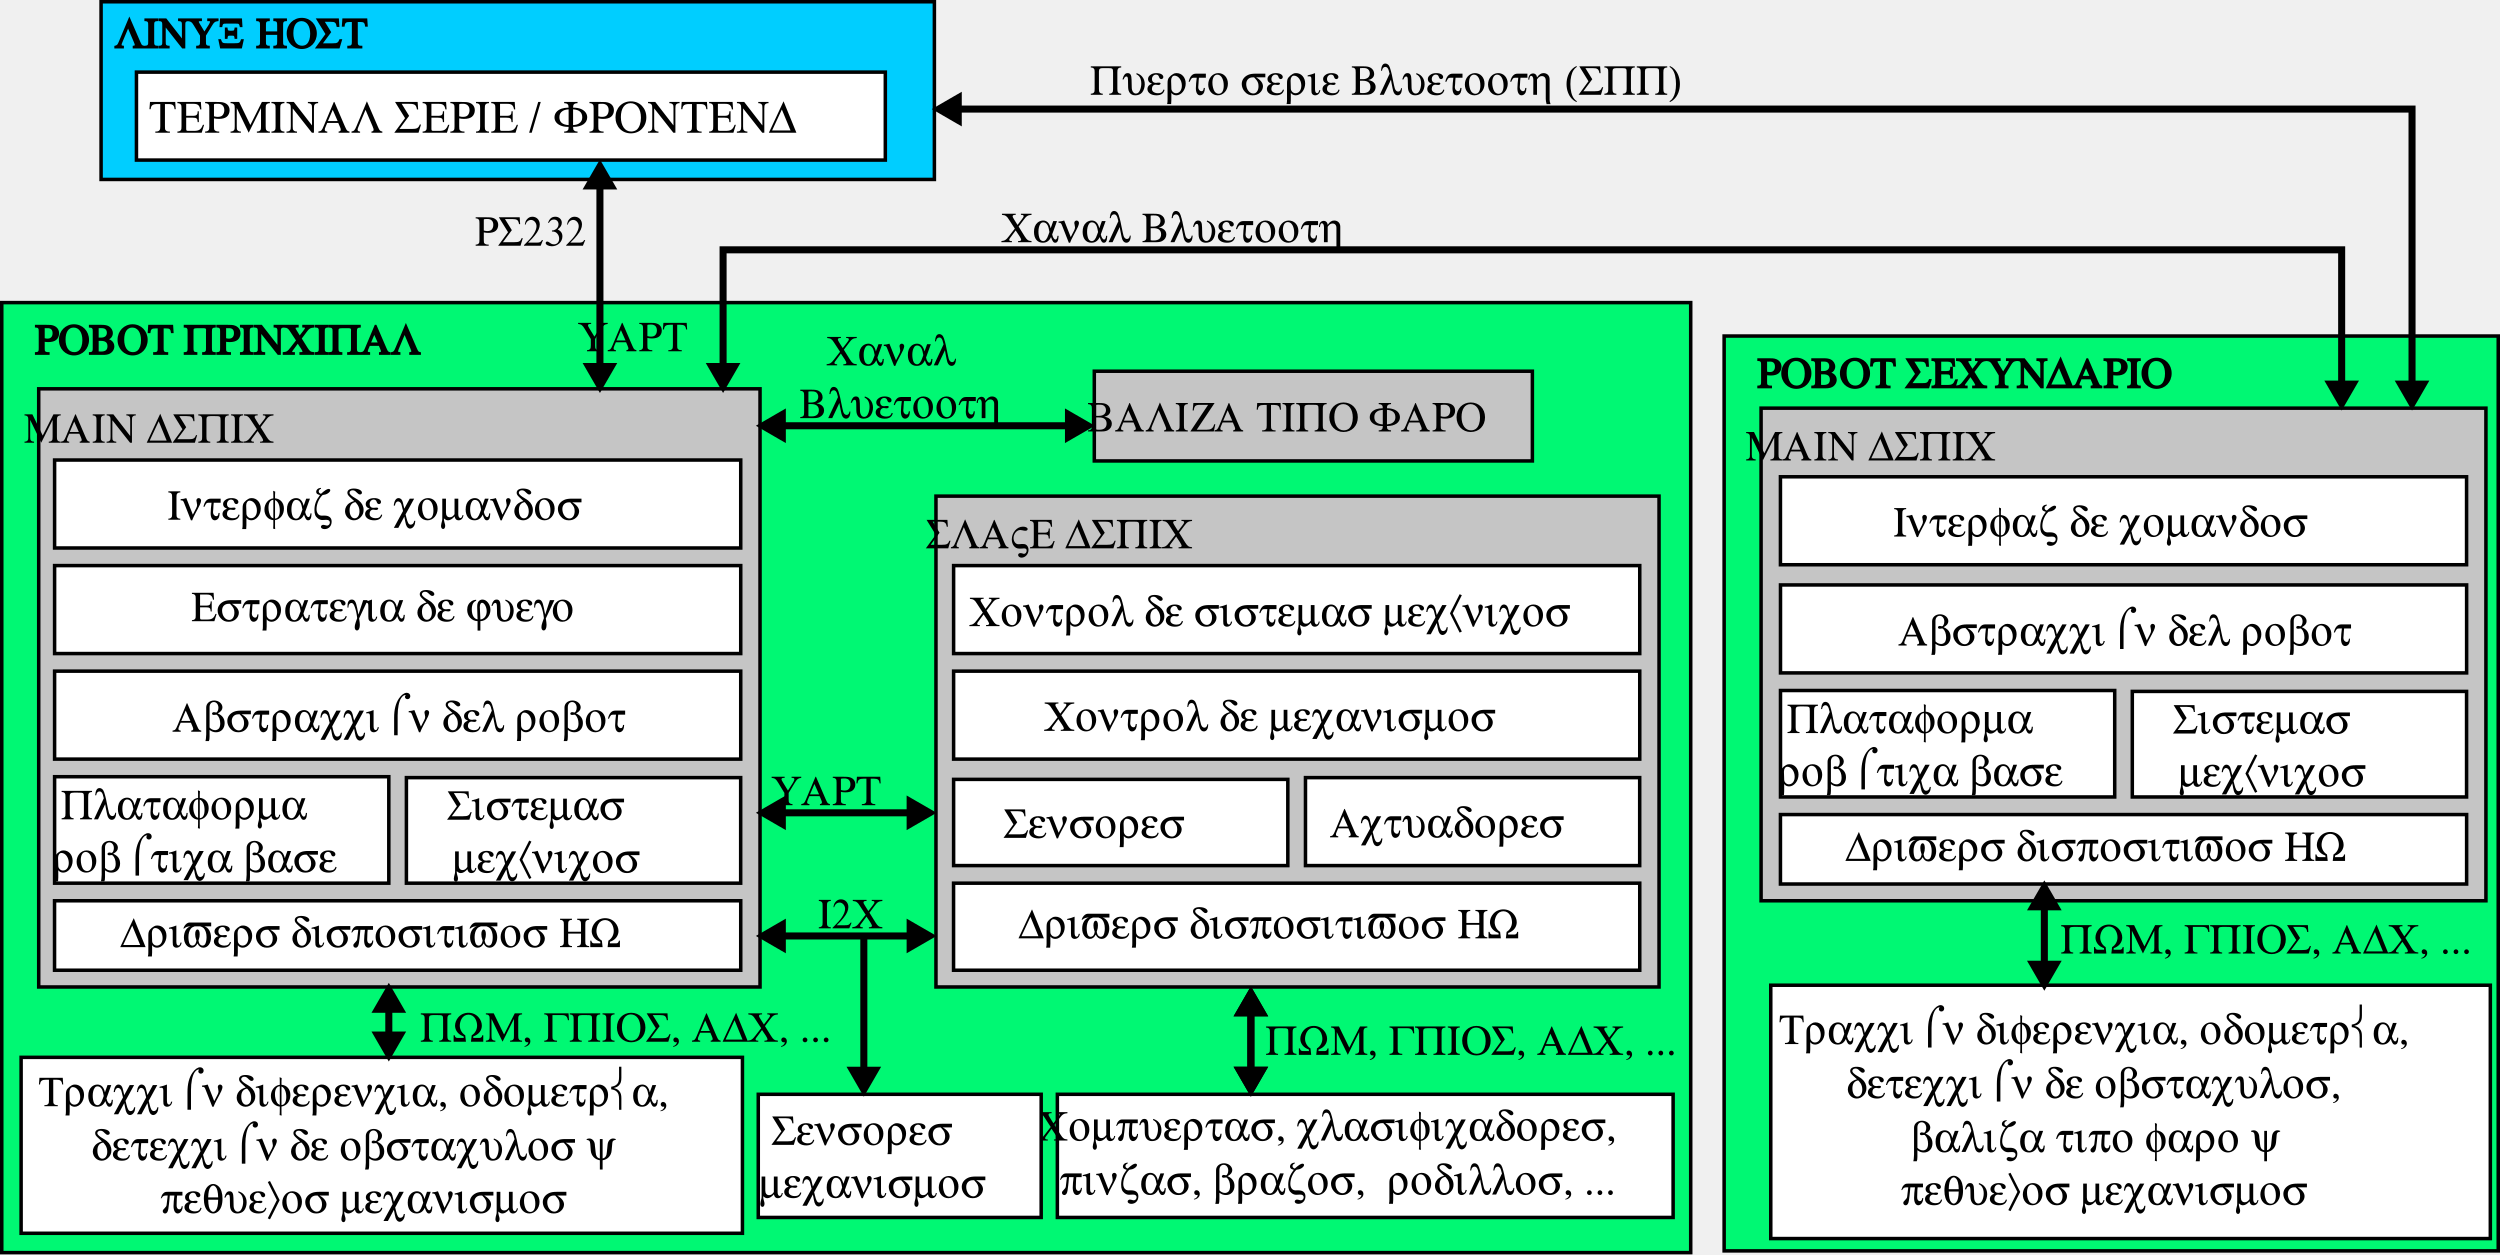
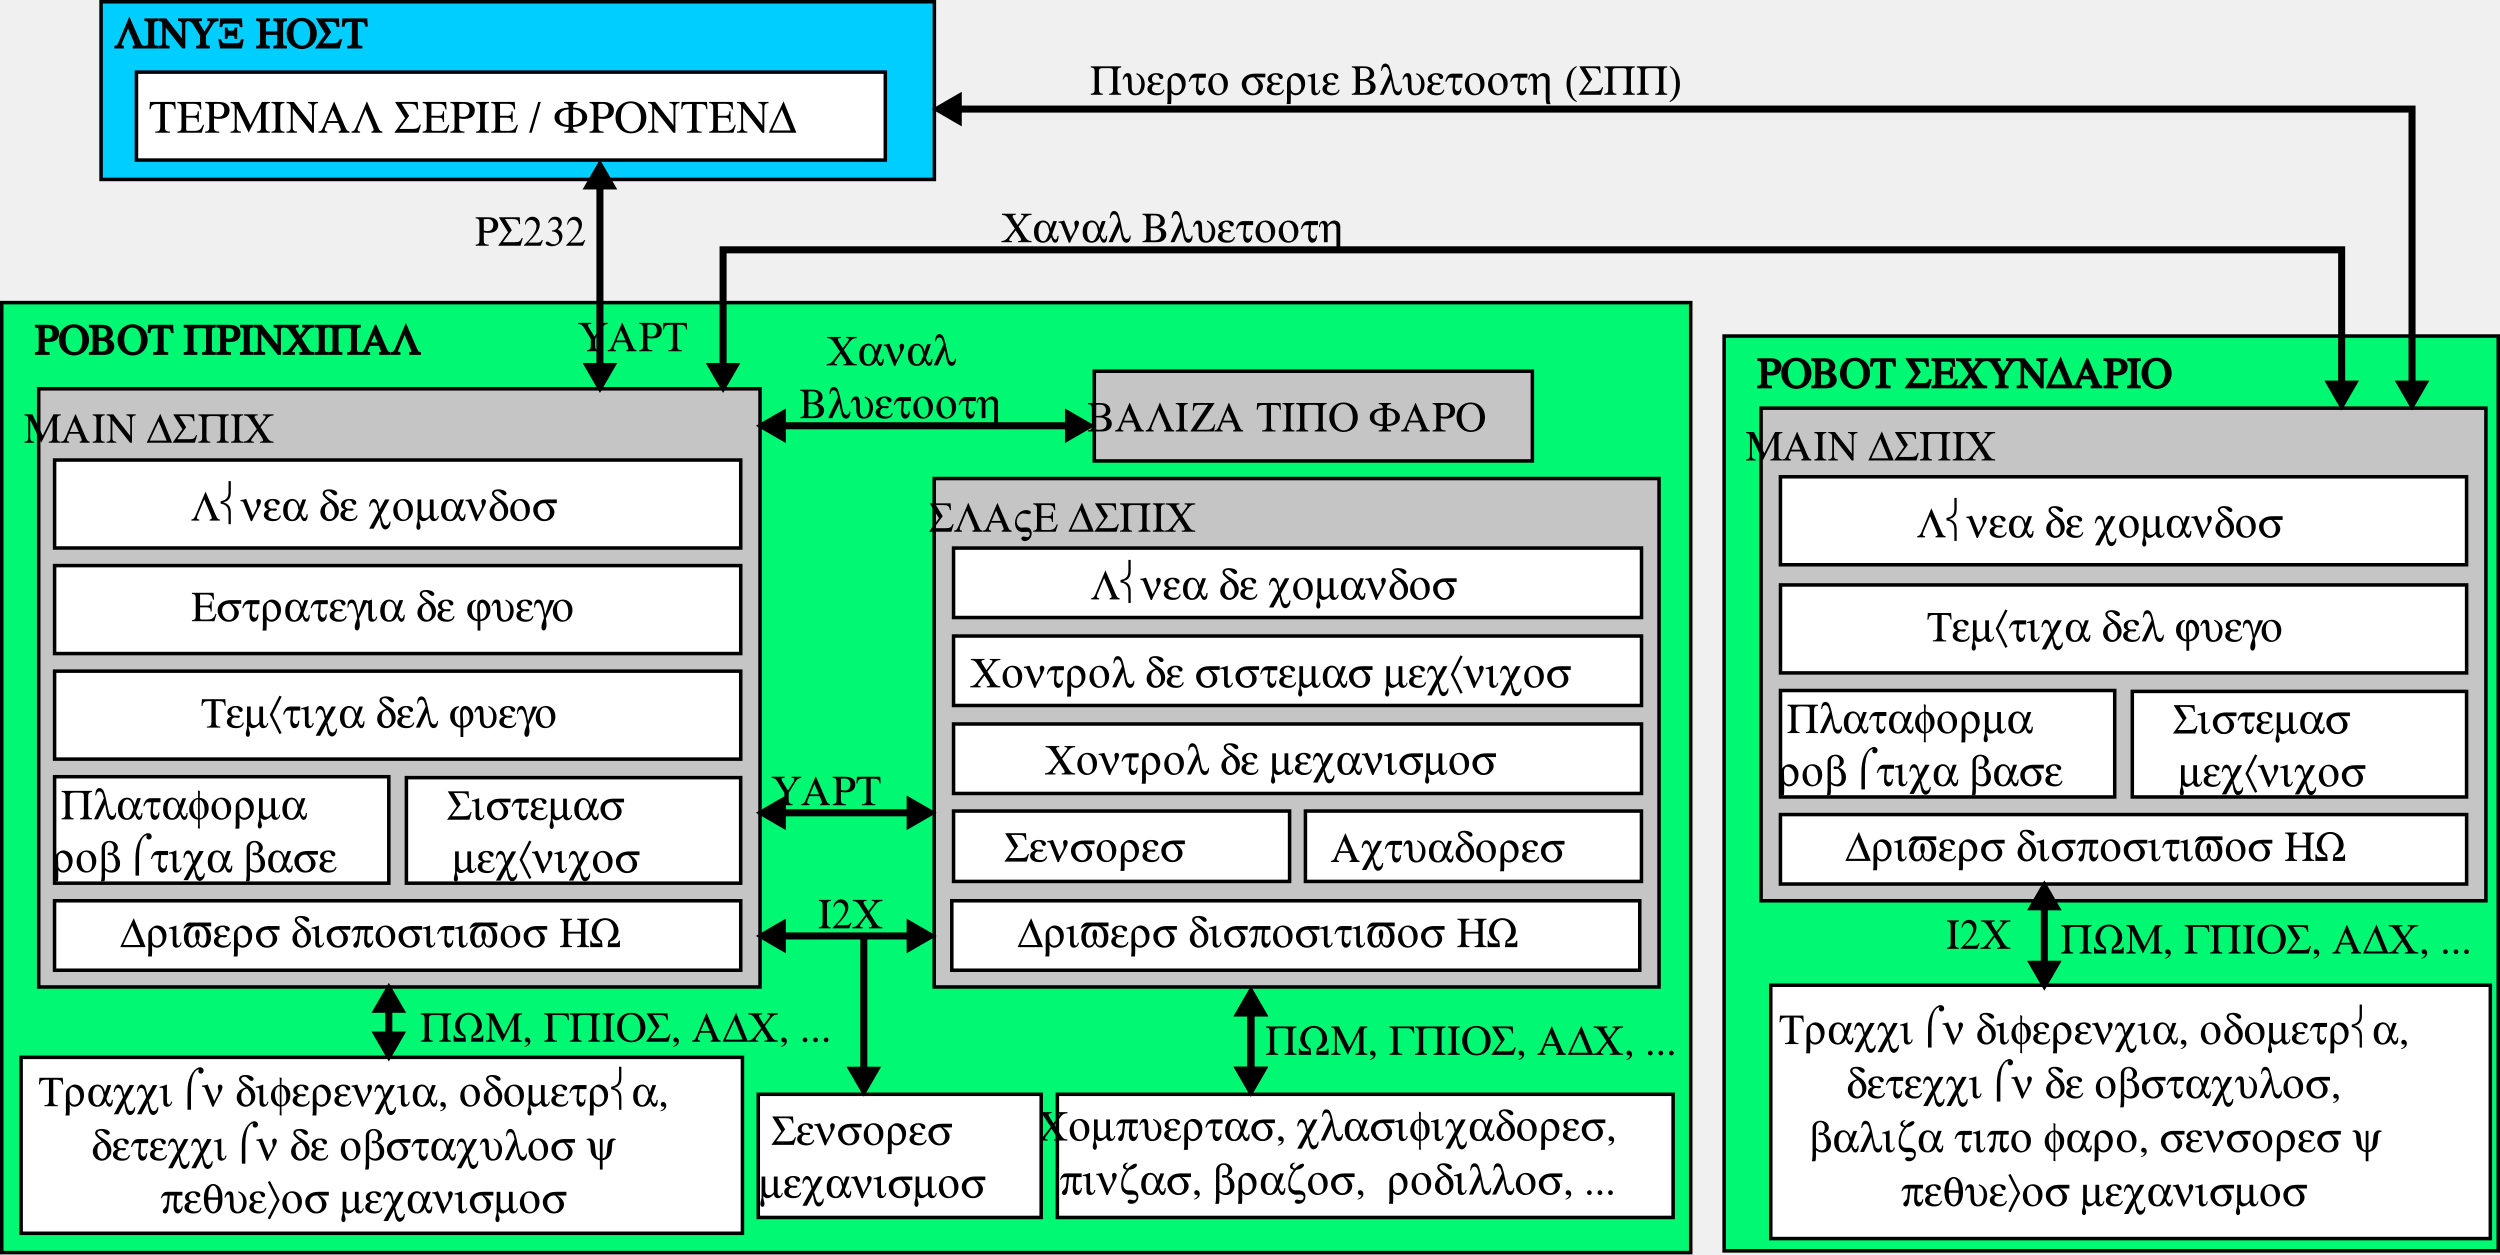
<svg xmlns="http://www.w3.org/2000/svg" width="710.5" height="356.5" id="svg2" version="1.1">
  <defs id="defs4">
    <marker orient="auto" refY="0" refX="0" id="TriangleOutM" style="overflow:visible">
      <path id="path7772" d="m 5.77,0 -8.65,5 0,-10 8.65,5 z" style="fill-rule:evenodd;stroke:#000000;stroke-width:1pt" transform="scale(0.4,0.4)" />
    </marker>
    <marker orient="auto" refY="0" refX="0" id="TriangleInM" style="overflow:visible">
      <path id="path7763" d="m 5.77,0 -8.65,5 0,-10 8.65,5 z" style="fill-rule:evenodd;stroke:#000000;stroke-width:1pt" transform="scale(-0.4,-0.4)" />
    </marker>
    <marker orient="auto" refY="0" refX="0" id="TriangleOutL" style="overflow:visible">
      <path id="path7769" d="m 5.77,0 -8.65,5 0,-10 8.65,5 z" style="fill-rule:evenodd;stroke:#000000;stroke-width:1pt" transform="scale(0.8,0.8)" />
    </marker>
    <marker orient="auto" refY="0" refX="0" id="TriangleInL" style="overflow:visible">
      <path id="path7760" d="m 5.77,0 -8.65,5 0,-10 8.65,5 z" style="fill-rule:evenodd;stroke:#000000;stroke-width:1pt" transform="scale(-0.8,-0.8)" />
    </marker>
    <marker orient="auto" refY="0" refX="0" id="Arrow2Mstart" style="overflow:visible">
      <path id="path7651" style="fill-rule:evenodd;stroke-width:0.625;stroke-linejoin:round" d="M 8.719,4.034 -2.207,0.016 8.719,-4.002 c -1.745,2.372 -1.735,5.617 -6e-7,8.035 z" transform="scale(0.6,0.6)" />
    </marker>
    <marker orient="auto" refY="0" refX="0" id="Arrow2Lstart" style="overflow:visible">
      <path id="path7645" style="fill-rule:evenodd;stroke-width:0.625;stroke-linejoin:round" d="M 8.719,4.034 -2.207,0.016 8.719,-4.002 c -1.745,2.372 -1.735,5.617 -6e-7,8.035 z" transform="matrix(1.1,0,0,1.1,1.1,0)" />
    </marker>
    <marker orient="auto" refY="0" refX="0" id="Arrow1Mend" style="overflow:visible">
      <path id="path7636" d="M 0,0 5,-5 -12.5,0 5,5 0,0 z" style="fill-rule:evenodd;stroke:#000000;stroke-width:1pt" transform="matrix(-0.4,0,0,-0.4,-4,0)" />
    </marker>
    <marker orient="auto" refY="0" refX="0" id="Arrow1Mstart" style="overflow:visible">
      <path id="path7633" d="M 0,0 5,-5 -12.5,0 5,5 0,0 z" style="fill-rule:evenodd;stroke:#000000;stroke-width:1pt" transform="matrix(0.4,0,0,0.4,4,0)" />
    </marker>
    <marker orient="auto" refY="0" refX="0" id="Arrow1Lend" style="overflow:visible">
      <path id="path3855" d="M 0,0 5,-5 -12.5,0 5,5 0,0 z" style="fill-rule:evenodd;stroke:#000000;stroke-width:1pt" transform="matrix(-0.8,0,0,-0.8,-10,0)" />
    </marker>
    <marker orient="auto" refY="0" refX="0" id="Arrow1Lstart" style="overflow:visible">
      <path id="path3852" d="M 0,0 5,-5 -12.5,0 5,5 0,0 z" style="fill-rule:evenodd;stroke:#000000;stroke-width:1pt" transform="matrix(0.8,0,0,0.8,10,0)" />
    </marker>
    <marker orient="auto" refY="0" refX="0" id="TriangleInM-5" style="overflow:visible">
      <path id="path7763-9" d="m 5.77,0 -8.65,5 0,-10 8.65,5 z" style="fill-rule:evenodd;stroke:#000000;stroke-width:1pt" transform="scale(-0.4,-0.4)" />
    </marker>
    <marker orient="auto" refY="0" refX="0" id="TriangleOutM-9" style="overflow:visible">
      <path id="path7772-1" d="m 5.77,0 -8.65,5 0,-10 8.65,5 z" style="fill-rule:evenodd;stroke:#000000;stroke-width:1pt" transform="scale(0.4,0.4)" />
    </marker>
    <marker orient="auto" refY="0" refX="0" id="TriangleInM-0" style="overflow:visible">
      <path id="path7763-7" d="m 5.77,0 -8.65,5 0,-10 8.65,5 z" style="fill-rule:evenodd;stroke:#000000;stroke-width:1pt" transform="scale(-0.4,-0.4)" />
    </marker>
    <marker orient="auto" refY="0" refX="0" id="TriangleOutM-5" style="overflow:visible">
      <path id="path7772-8" d="m 5.77,0 -8.65,5 0,-10 8.65,5 z" style="fill-rule:evenodd;stroke:#000000;stroke-width:1pt" transform="scale(0.4,0.4)" />
    </marker>
    <marker orient="auto" refY="0" refX="0" id="TriangleInM-9" style="overflow:visible">
      <path id="path7763-6" d="m 5.77,0 -8.65,5 0,-10 8.65,5 z" style="fill-rule:evenodd;stroke:#000000;stroke-width:1pt" transform="scale(-0.4,-0.4)" />
    </marker>
    <marker orient="auto" refY="0" refX="0" id="TriangleOutM-1" style="overflow:visible">
      <path id="path7772-0" d="m 5.77,0 -8.65,5 0,-10 8.65,5 z" style="fill-rule:evenodd;stroke:#000000;stroke-width:1pt" transform="scale(0.4,0.4)" />
    </marker>
    <marker orient="auto" refY="0" refX="0" id="TriangleInM-2" style="overflow:visible">
      <path id="path7763-2" d="m 5.77,0 -8.65,5 0,-10 8.65,5 z" style="fill-rule:evenodd;stroke:#000000;stroke-width:1pt" transform="scale(-0.4,-0.4)" />
    </marker>
    <marker orient="auto" refY="0" refX="0" id="TriangleOutM-2" style="overflow:visible">
      <path id="path7772-05" d="m 5.77,0 -8.65,5 0,-10 8.65,5 z" style="fill-rule:evenodd;stroke:#000000;stroke-width:1pt" transform="scale(0.4,0.4)" />
    </marker>
    <marker orient="auto" refY="0" refX="0" id="TriangleInM-02" style="overflow:visible">
      <path id="path7763-8" d="m 5.77,0 -8.65,5 0,-10 8.65,5 z" style="fill-rule:evenodd;stroke:#000000;stroke-width:1pt" transform="scale(-0.4,-0.4)" />
    </marker>
    <marker orient="auto" refY="0" refX="0" id="TriangleOutM-3" style="overflow:visible">
      <path id="path7772-80" d="m 5.77,0 -8.65,5 0,-10 8.65,5 z" style="fill-rule:evenodd;stroke:#000000;stroke-width:1pt" transform="scale(0.4,0.4)" />
    </marker>
    <marker orient="auto" refY="0" refX="0" id="TriangleInM-09" style="overflow:visible">
      <path id="path7763-1" d="m 5.77,0 -8.65,5 0,-10 8.65,5 z" style="fill-rule:evenodd;stroke:#000000;stroke-width:1pt" transform="scale(-0.4,-0.4)" />
    </marker>
    <marker orient="auto" refY="0" refX="0" id="TriangleOutM-96" style="overflow:visible">
      <path id="path7772-2" d="m 5.77,0 -8.65,5 0,-10 8.65,5 z" style="fill-rule:evenodd;stroke:#000000;stroke-width:1pt" transform="scale(0.4,0.4)" />
    </marker>
    <marker orient="auto" refY="0" refX="0" id="TriangleInM-4" style="overflow:visible">
      <path id="path7763-4" d="m 5.77,0 -8.65,5 0,-10 8.65,5 z" style="fill-rule:evenodd;stroke:#000000;stroke-width:1pt" transform="scale(-0.4,-0.4)" />
    </marker>
    <marker orient="auto" refY="0" refX="0" id="TriangleOutM-99" style="overflow:visible">
      <path id="path7772-3" d="m 5.77,0 -8.65,5 0,-10 8.65,5 z" style="fill-rule:evenodd;stroke:#000000;stroke-width:1pt" transform="scale(0.4,0.4)" />
    </marker>
  </defs>
  <g id="layer1" transform="translate(-84.49999,-61.36218)">
    <rect style="fill:#00f873;fill-opacity:1;stroke:#000000;stroke-width:1;stroke-miterlimit:4;stroke-opacity:1;stroke-dasharray:none;stroke-dashoffset:0" id="rect2985-3-3-9-0-7-7-5-8" width="220" height="260" x="574.5" y="156.862" />
    <rect style="fill:#c5c5c5;fill-opacity:1;stroke:#000000;stroke-width:1;stroke-miterlimit:4;stroke-opacity:1;stroke-dasharray:none;stroke-dashoffset:0" id="rect2985-3-3-9-0-7-7-56" width="206" height="140" x="585" y="177.362" />
    <rect style="fill:#ffffff;fill-opacity:1;stroke:#000000;stroke-width:1;stroke-miterlimit:4;stroke-opacity:1;stroke-dasharray:none;stroke-dashoffset:0" id="rect2985-3-3-5-1-1-1" width="195" height="25" x="590.516" y="227.603" />
    <text xml:space="preserve" style="font-size:12px;font-style:normal;font-variant:normal;font-weight:normal;font-stretch:normal;text-align:center;line-height:125%;letter-spacing:0px;word-spacing:0px;text-anchor:middle;fill:#000000;fill-opacity:1;stroke:none;font-family:Symbol;-inkscape-font-specification:Symbol" x="623.569" y="192.221" id="text5782-4-9-5">
      <tspan id="tspan5784-9-2-9" x="623.569" y="192.221">MAIN DSPIC</tspan>
    </text>
    <rect style="fill:#ffffff;fill-opacity:1;stroke:#000000;stroke-width:1;stroke-miterlimit:4;stroke-opacity:1;stroke-dasharray:none;stroke-dashoffset:0" id="rect2985-3-3-2-0-8-2-8" width="195" height="25" x="590.5" y="196.862" />
-     <text xml:space="preserve" style="font-size:12px;font-style:normal;font-variant:normal;font-weight:normal;font-stretch:normal;line-height:125%;letter-spacing:0px;word-spacing:0px;fill:#000000;fill-opacity:1;stroke:none;font-family:Symbol;-inkscape-font-specification:Symbol" x="622.434" y="213.836" id="text5648-7-2-2-4">
-       <tspan id="tspan5650-1-6-8-8" x="622.434" y="213.836">Interfaz de comandos</tspan>
-     </text>
-     <text xml:space="preserve" style="font-size:12px;font-style:normal;font-variant:normal;font-weight:normal;font-stretch:normal;line-height:125%;letter-spacing:0px;word-spacing:0px;fill:#000000;fill-opacity:1;stroke:none;font-family:Symbol;-inkscape-font-specification:Symbol" x="623.99" y="244.817" id="text5640-2-0-1">
-       <tspan id="tspan5642-5-6-0" x="623.99" y="244.817">Abstracción del robot</tspan>
+     <text xml:space="preserve" style="font-size:12px;font-style:normal;font-variant:normal;font-weight:normal;font-stretch:normal;line-height:125%;letter-spacing:0px;word-spacing:0px;fill:#000000;fill-opacity:1;stroke:none;font-family:Symbol;-inkscape-font-specification:Symbol" x="629.289" y="214.076" id="text5648-7-2-2-4">
+       <tspan id="tspan5650-1-6-8-8" x="629.289" y="214.076">Línea de comandos</tspan>
+     </text>
+     <text xml:space="preserve" style="font-size:12px;font-style:normal;font-variant:normal;font-weight:normal;font-stretch:normal;line-height:125%;letter-spacing:0px;word-spacing:0px;fill:#000000;fill-opacity:1;stroke:none;font-family:Symbol;-inkscape-font-specification:Symbol" x="631.862" y="243.654" id="text5640-2-0-1">
+       <tspan id="tspan5642-5-6-0" x="631.862" y="243.654">Temática del juego</tspan>
    </text>
    <rect style="fill:#ffffff;fill-opacity:1;stroke:#000000;stroke-width:1;stroke-miterlimit:4;stroke-opacity:1;stroke-dasharray:none;stroke-dashoffset:0" id="rect2985-3-7-7-4" width="195.016" height="19.741" x="590.5" y="292.862" />
    <text xml:space="preserve" style="font-size:12px;font-style:normal;font-variant:normal;font-weight:normal;font-stretch:normal;text-align:center;line-height:100%;letter-spacing:0px;word-spacing:0px;writing-mode:lr-tb;text-anchor:middle;fill:#000000;fill-opacity:1;stroke:none;font-family:Symbol;-inkscape-font-specification:Symbol" x="687.612" y="306.043" id="text5603-7-6-0-4">
      <tspan id="tspan5605-5-0-9-4" x="687.612" y="306.043">Drivers dispositivos HW</tspan>
    </text>
    <rect style="fill:#ffffff;fill-opacity:1;stroke:#000000;stroke-width:1;stroke-miterlimit:4;stroke-opacity:1;stroke-dasharray:none;stroke-dashoffset:0" id="rect2985-3-3-5-1-2-9-7" width="94.984" height="30.259" x="590.516" y="257.603" />
    <text xml:space="preserve" style="font-size:12px;font-style:normal;font-variant:normal;font-weight:normal;font-stretch:normal;text-align:center;line-height:125%;letter-spacing:0px;word-spacing:0px;text-anchor:middle;fill:#000000;fill-opacity:1;stroke:none;font-family:Symbol;-inkscape-font-specification:Symbol" x="637.782" y="269.706" id="text5636-1-3-63">
      <tspan id="tspan5638-0-6-1" x="637.782" y="269.706">Plataforma</tspan>
      <tspan id="tspan4813-7" x="637.782" y="284.706">robótica base</tspan>
    </text>
    <rect style="fill:#ffffff;fill-opacity:1;stroke:#000000;stroke-width:1;stroke-miterlimit:4;stroke-opacity:1;stroke-dasharray:none;stroke-dashoffset:0" id="rect2985-3-3-5-1-2-9-3-5" width="95" height="30" x="690.5" y="257.862" />
    <text id="text4815-9" y="269.836" x="737.751" style="font-size:12px;font-style:normal;font-variant:normal;font-weight:normal;font-stretch:normal;text-align:center;line-height:125%;letter-spacing:0px;word-spacing:0px;text-anchor:middle;fill:#000000;fill-opacity:1;stroke:none;font-family:Symbol;-inkscape-font-specification:Symbol" xml:space="preserve">
      <tspan y="269.836" x="737.751" id="tspan5211-62">Sistemas</tspan>
      <tspan y="284.836" x="737.751" id="tspan5253-1">mecánicos</tspan>
    </text>
    <rect style="fill:#ffffff;fill-opacity:1;stroke:#000000;stroke-width:1;stroke-miterlimit:4;stroke-opacity:1;stroke-dasharray:none;stroke-dashoffset:0" id="rect2985-3-3-9-0-7-7-0-5-6-7" width="204.5" height="72" x="587.75" y="341.362" />
    <text xml:space="preserve" style="font-size:12px;font-style:normal;font-variant:normal;font-weight:normal;font-stretch:normal;text-align:center;line-height:125%;letter-spacing:0px;word-spacing:0px;text-anchor:middle;fill:#000000;fill-opacity:1;stroke:none;font-family:Symbol;-inkscape-font-specification:Symbol" x="690.018" y="358.079" id="text5648-7-2-7-4-5-6">
      <tspan x="691.518" y="358.079" id="tspan5454-0">Tracción diferencia, odometría, </tspan>
      <tspan x="691.518" y="373.413" id="tspan6231">detección de obstaculos, </tspan>
-       <tspan x="691.928" y="388.747" id="tspan6136">baliza tipo faro y </tspan>
-       <tspan x="690.018" y="403.747" id="tspan6227">pequeños mecanismos</tspan>
+       <tspan x="691.928" y="388.747" id="tspan6136">baliza tipo faro, sensores y </tspan>
+       <tspan x="690.018" y="404.081" id="tspan6227">pequeños mecanismos</tspan>
    </text>
    <text xml:space="preserve" style="font-size:12px;font-style:normal;font-variant:normal;font-weight:normal;font-stretch:normal;line-height:125%;letter-spacing:0px;word-spacing:0px;fill:#000000;fill-opacity:1;stroke:none;font-family:Symbol;-inkscape-font-specification:Symbol" x="670" y="332.362" id="text5365-4-0">
      <tspan id="tspan5367-5-9" x="670" y="332.362">PWM, GPIOS, ADC, ...</tspan>
    </text>
    <text xml:space="preserve" style="font-size:12px;font-style:normal;font-variant:normal;font-weight:normal;font-stretch:normal;line-height:125%;letter-spacing:0px;word-spacing:0px;fill:#000000;fill-opacity:1;stroke:none;font-family:Symbol;-inkscape-font-specification:Symbol" x="583.582" y="171.721" id="text5523-4">
      <tspan id="tspan5525-6" x="583.582" y="171.721" style="font-weight:bold;-inkscape-font-specification:Symbol Bold;font-size:12px">ROBOT SECUNDARIO</tspan>
    </text>
    <path id="path18780-5" d="m 665.5,337.246 0,-20" style="fill:none;stroke:#000000;stroke-width:2;stroke-linecap:butt;stroke-linejoin:miter;stroke-miterlimit:4;stroke-opacity:1;stroke-dasharray:none;marker-start:url(#TriangleInM);marker-end:url(#TriangleOutM)" />
    <text xml:space="preserve" style="font-size:10px;font-style:normal;font-variant:normal;font-weight:normal;font-stretch:normal;text-align:center;line-height:125%;letter-spacing:0px;word-spacing:0px;text-anchor:middle;fill:#000000;fill-opacity:1;stroke:none;font-family:Symbol;-inkscape-font-specification:Symbol" x="430.159" y="232.118" id="text5719">
      <tspan id="tspan5721" x="430.159" y="232.118" />
    </text>
    <text xml:space="preserve" style="font-size:10px;font-style:normal;font-variant:normal;font-weight:normal;font-stretch:normal;text-align:center;line-height:125%;letter-spacing:0px;word-spacing:0px;text-anchor:middle;fill:#000000;fill-opacity:1;stroke:none;font-family:Symbol;-inkscape-font-specification:Symbol" x="214.152" y="97.768" id="text5778">
      <tspan id="tspan5780" x="214.152" y="97.768" />
    </text>
    <text xml:space="preserve" style="font-size:10px;font-style:normal;font-variant:normal;font-weight:normal;font-stretch:normal;text-align:center;line-height:125%;letter-spacing:0px;word-spacing:0px;text-anchor:middle;fill:#000000;fill-opacity:1;stroke:none;font-family:Symbol;-inkscape-font-specification:Symbol" x="679.328" y="232.118" id="text5719-6">
      <tspan id="tspan5721-8" x="679.328" y="232.118" />
    </text>
    <text xml:space="preserve" style="font-size:10px;font-style:normal;font-variant:normal;font-weight:normal;font-stretch:normal;text-align:center;line-height:125%;letter-spacing:0px;word-spacing:0px;text-anchor:middle;fill:#000000;fill-opacity:1;stroke:none;font-family:Symbol;-inkscape-font-specification:Symbol" x="445.982" y="79.08" id="text5885">
      <tspan id="tspan5887" x="445.982" y="79.08" />
    </text>
    <text xml:space="preserve" style="font-size:10px;font-style:normal;font-variant:normal;font-weight:normal;font-stretch:normal;text-align:center;line-height:125%;letter-spacing:0px;word-spacing:0px;text-anchor:middle;fill:#000000;fill-opacity:1;stroke:none;font-family:Symbol;-inkscape-font-specification:Symbol" x="535.886" y="70.494" id="text5778-9">
      <tspan id="tspan5780-1" x="535.886" y="70.494" />
    </text>
    <text xml:space="preserve" style="font-size:10px;font-style:normal;font-variant:normal;font-weight:normal;font-stretch:normal;line-height:125%;letter-spacing:0px;word-spacing:0px;fill:#000000;fill-opacity:1;stroke:none;font-family:Symbol;-inkscape-font-specification:Symbol" x="192.857" y="111.561" id="text4240" transform="translate(21.47346,-5.454824)">
      <tspan id="tspan4242" x="192.857" y="111.561" />
    </text>
    <g id="g4064" transform="translate(-5.00001,-64.99999)">
      <rect y="126.862" x="118.228" height="50.5" width="236.825" id="rect2985-3-3-9-0-8" style="fill:#00ceff;fill-opacity:1;stroke:#000000;stroke-width:1;stroke-miterlimit:4;stroke-opacity:1;stroke-dasharray:none;stroke-dashoffset:0" />
      <text id="text5782-9" y="140.138" x="168.256" style="font-size:12px;font-style:normal;font-variant:normal;font-weight:bold;font-stretch:normal;text-align:center;line-height:125%;letter-spacing:0px;word-spacing:0px;text-anchor:middle;fill:#000000;fill-opacity:1;stroke:none;font-family:Symbol;-inkscape-font-specification:Symbol Bold" xml:space="preserve">
        <tspan y="140.138" x="168.256" id="tspan5784-6">LINUX HOST</tspan>
      </text>
      <rect y="146.862" x="128.279" height="24.995" width="212.83" id="rect2985-3-3-2-2" style="fill:#ffffff;fill-opacity:1;stroke:#000000;stroke-width:1;stroke-miterlimit:4;stroke-opacity:1;stroke-dasharray:none;stroke-dashoffset:0" />
      <text id="text5656" y="164.092" x="235.094" style="font-size:13px;font-style:normal;font-variant:normal;font-weight:normal;font-stretch:normal;text-align:center;line-height:125%;letter-spacing:0px;word-spacing:0px;text-anchor:middle;fill:#000000;fill-opacity:1;stroke:none;font-family:Symbol;-inkscape-font-specification:Symbol" xml:space="preserve">
        <tspan id="tspan4238" y="164.092" x="235.094">TERMINAL SERIE / FRONTEND</tspan>
      </text>
    </g>
    <text xml:space="preserve" style="font-size:12px;font-style:normal;font-variant:normal;font-weight:normal;font-stretch:normal;line-height:125%;letter-spacing:0px;word-spacing:0px;fill:#000000;fill-opacity:1;stroke:none;font-family:Symbol;-inkscape-font-specification:Symbol" x="219.339" y="131.192" id="text5260">
      <tspan x="219.339" y="131.192" id="tspan13231">RS232</tspan>
    </text>
    <rect style="fill:#00f873;fill-opacity:1;stroke:#000000;stroke-width:1;stroke-miterlimit:4;stroke-opacity:1;stroke-dasharray:none;stroke-dashoffset:0" id="rect2985-3-3-9-0-7-7-5" width="480" height="270" x="85" y="147.362" />
    <rect style="fill:#c5c5c5;fill-opacity:1;stroke:#000000;stroke-width:1;stroke-miterlimit:4;stroke-opacity:1;stroke-dasharray:none;stroke-dashoffset:0" id="rect2985-3-3-9-0-7-7" width="205" height="170" x="95.5" y="171.862" />
    <rect style="fill:#ffffff;fill-opacity:1;stroke:#000000;stroke-width:1;stroke-miterlimit:4;stroke-opacity:1;stroke-dasharray:none;stroke-dashoffset:0" id="rect2985-3-3-5-1-1" width="195" height="25" x="100.016" y="252.103" />
    <rect style="fill:#ffffff;fill-opacity:1;stroke:#000000;stroke-width:1;stroke-miterlimit:4;stroke-opacity:1;stroke-dasharray:none;stroke-dashoffset:0" id="rect2985-3-3-2-0-8" width="195" height="25" x="100.016" y="222.103" />
    <text xml:space="preserve" style="font-size:12px;font-style:normal;font-variant:normal;font-weight:normal;font-stretch:normal;text-align:center;line-height:125%;letter-spacing:0px;word-spacing:0px;text-anchor:middle;fill:#000000;fill-opacity:1;stroke:none;font-family:Symbol;-inkscape-font-specification:Symbol" x="134.283" y="187.192" id="text5782-4-9">
      <tspan id="tspan5784-9-2" x="134.283" y="187.192">MAIN DSPIC</tspan>
    </text>
    <rect style="fill:#ffffff;fill-opacity:1;stroke:#000000;stroke-width:1;stroke-miterlimit:4;stroke-opacity:1;stroke-dasharray:none;stroke-dashoffset:0" id="rect2985-3-3-2-0-8-2" width="195" height="25" x="100.016" y="192.103" />
-     <text xml:space="preserve" style="font-size:12px;font-style:normal;font-variant:normal;font-weight:normal;font-stretch:normal;line-height:125%;letter-spacing:0px;word-spacing:0px;fill:#000000;fill-opacity:1;stroke:none;font-family:Symbol;-inkscape-font-specification:Symbol" x="131.949" y="209.077" id="text5648-7-2-2">
-       <tspan id="tspan5650-1-6-8" x="131.949" y="209.077">Interfaz de comandos</tspan>
-     </text>
-     <text xml:space="preserve" style="font-size:12px;font-style:normal;font-variant:normal;font-weight:normal;font-stretch:normal;line-height:125%;letter-spacing:0px;word-spacing:0px;fill:#000000;fill-opacity:1;stroke:none;font-family:Symbol;-inkscape-font-specification:Symbol" x="133.49" y="269.317" id="text5640-2-0">
-       <tspan id="tspan5642-5-6" x="133.49" y="269.317">Abstracción del robot</tspan>
+     <text xml:space="preserve" style="font-size:12px;font-style:normal;font-variant:normal;font-weight:normal;font-stretch:normal;line-height:125%;letter-spacing:0px;word-spacing:0px;fill:#000000;fill-opacity:1;stroke:none;font-family:Symbol;-inkscape-font-specification:Symbol" x="138.805" y="209.317" id="text5648-7-2-2">
+       <tspan id="tspan5650-1-6-8" x="138.805" y="209.317">Línea de comandos</tspan>
+     </text>
+     <text xml:space="preserve" style="font-size:12px;font-style:normal;font-variant:normal;font-weight:normal;font-stretch:normal;line-height:125%;letter-spacing:0px;word-spacing:0px;fill:#000000;fill-opacity:1;stroke:none;font-family:Symbol;-inkscape-font-specification:Symbol" x="141.362" y="268.154" id="text5640-2-0">
+       <tspan id="tspan5642-5-6" x="141.362" y="268.154">Temática del juego</tspan>
    </text>
    <text xml:space="preserve" style="font-size:12px;font-style:normal;font-variant:normal;font-weight:normal;font-stretch:normal;line-height:125%;letter-spacing:0px;word-spacing:0px;fill:#000000;fill-opacity:1;stroke:none;font-family:Symbol;-inkscape-font-specification:Symbol" x="138.658" y="237.914" id="text5648-7-2">
      <tspan id="tspan5650-1-6" x="138.658" y="237.914">Estrategia de juego</tspan>
    </text>
    <path style="fill:none;stroke:#000000;stroke-width:1px;stroke-linecap:butt;stroke-linejoin:miter;stroke-opacity:1" d="m 462.24,323.697 0,0" id="path5971" />
    <rect style="fill:#ffffff;fill-opacity:1;stroke:#000000;stroke-width:1;stroke-miterlimit:4;stroke-opacity:1;stroke-dasharray:none;stroke-dashoffset:0" id="rect2985-3-7-7" width="195.016" height="19.741" x="100" y="317.362" />
    <text xml:space="preserve" style="font-size:12px;font-style:normal;font-variant:normal;font-weight:normal;font-stretch:normal;text-align:center;line-height:100%;letter-spacing:0px;word-spacing:0px;writing-mode:lr-tb;text-anchor:middle;fill:#000000;fill-opacity:1;stroke:none;font-family:Symbol;-inkscape-font-specification:Symbol" x="196.919" y="330.543" id="text5603-7-6-0">
      <tspan id="tspan5605-5-0-9" x="198.829" y="330.543">Drivers dispositivos HW </tspan>
    </text>
    <rect style="fill:#ffffff;fill-opacity:1;stroke:#000000;stroke-width:1;stroke-miterlimit:4;stroke-opacity:1;stroke-dasharray:none;stroke-dashoffset:0" id="rect2985-3-3-5-1-2-9" width="94.984" height="30.259" x="100.016" y="282.103" />
    <text xml:space="preserve" style="font-size:12px;font-style:normal;font-variant:normal;font-weight:normal;font-stretch:normal;text-align:center;line-height:125%;letter-spacing:0px;word-spacing:0px;text-anchor:middle;fill:#000000;fill-opacity:1;stroke:none;font-family:Symbol;-inkscape-font-specification:Symbol" x="147.282" y="294.206" id="text5636-1-3">
      <tspan id="tspan5638-0-6" x="147.282" y="294.206">Plataforma</tspan>
      <tspan id="tspan4813" x="147.282" y="309.206">robótica base</tspan>
    </text>
    <rect style="fill:#ffffff;fill-opacity:1;stroke:#000000;stroke-width:1;stroke-miterlimit:4;stroke-opacity:1;stroke-dasharray:none;stroke-dashoffset:0" id="rect2985-3-3-5-1-2-9-3" width="95" height="30" x="200" y="282.362" />
    <text id="text4815" y="294.336" x="247.251" style="font-size:12px;font-style:normal;font-variant:normal;font-weight:normal;font-stretch:normal;text-align:center;line-height:125%;letter-spacing:0px;word-spacing:0px;text-anchor:middle;fill:#000000;fill-opacity:1;stroke:none;font-family:Symbol;-inkscape-font-specification:Symbol" xml:space="preserve">
      <tspan y="294.336" x="247.251" id="tspan5211">Sistemas</tspan>
      <tspan y="309.336" x="247.251" id="tspan5253">mecánicos</tspan>
    </text>
-     <rect style="fill:#c5c5c5;fill-opacity:1;stroke:#000000;stroke-width:1;stroke-miterlimit:4;stroke-opacity:1;stroke-dasharray:none;stroke-dashoffset:0" id="rect2985-3-3-9-0-7-7-0" width="205.5" height="139.5" x="350.5" y="202.362" />
-     <rect style="fill:#ffffff;fill-opacity:1;stroke:#000000;stroke-width:1;stroke-miterlimit:4;stroke-opacity:1;stroke-dasharray:none;stroke-dashoffset:0" id="rect2985-3-3-5-1-1-2" width="195" height="25" x="355.516" y="252.103" />
-     <rect style="fill:#ffffff;fill-opacity:1;stroke:#000000;stroke-width:1;stroke-miterlimit:4;stroke-opacity:1;stroke-dasharray:none;stroke-dashoffset:0" id="rect2985-3-3-2-0-8-3" width="195" height="25" x="355.516" y="222.103" />
-     <text xml:space="preserve" style="font-size:12px;font-style:normal;font-variant:normal;font-weight:normal;font-stretch:normal;text-align:center;line-height:125%;letter-spacing:0px;word-spacing:0px;text-anchor:middle;fill:#000000;fill-opacity:1;stroke:none;font-family:Symbol;-inkscape-font-specification:Symbol" x="393.033" y="217.192" id="text5782-4-9-7">
-       <tspan id="tspan5784-9-2-5" x="393.033" y="217.192">SLAVE DSPIC</tspan>
-     </text>
-     <text xml:space="preserve" style="font-size:12px;font-style:normal;font-variant:normal;font-weight:normal;font-stretch:normal;text-align:center;line-height:125%;letter-spacing:0px;word-spacing:0px;text-anchor:middle;fill:#000000;fill-opacity:1;stroke:none;font-family:Symbol;-inkscape-font-specification:Symbol" x="452.975" y="269.077" id="text5640-2-0-8">
-       <tspan id="tspan5642-5-6-9" x="452.975" y="269.077">Control de mecanismos</tspan>
-     </text>
-     <text xml:space="preserve" style="font-size:12px;font-style:normal;font-variant:normal;font-weight:normal;font-stretch:normal;text-align:center;line-height:125%;letter-spacing:0px;word-spacing:0px;text-anchor:middle;fill:#000000;fill-opacity:1;stroke:none;font-family:Symbol;-inkscape-font-specification:Symbol" x="452.975" y="239.317" id="text5648-7-2-7">
-       <tspan id="tspan5650-1-6-3" x="452.975" y="239.317">Control de sistemas mecánicos</tspan>
-     </text>
-     <rect style="fill:#ffffff;fill-opacity:1;stroke:#000000;stroke-width:1;stroke-miterlimit:4;stroke-opacity:1;stroke-dasharray:none;stroke-dashoffset:0" id="rect2985-3-7-7-6" width="195.016" height="24.741" x="355.5" y="312.362" />
-     <text xml:space="preserve" style="font-size:12px;font-style:normal;font-variant:normal;font-weight:normal;font-stretch:normal;text-align:center;line-height:100%;letter-spacing:0px;word-spacing:0px;writing-mode:lr-tb;text-anchor:middle;fill:#000000;fill-opacity:1;stroke:none;font-family:Symbol;-inkscape-font-specification:Symbol" x="452.612" y="328.043" id="text5603-7-6-0-1">
-       <tspan id="tspan5605-5-0-9-2" x="452.612" y="328.043">Drivers dispositivos HW</tspan>
-     </text>
-     <rect style="fill:#ffffff;fill-opacity:1;stroke:#000000;stroke-width:1;stroke-miterlimit:4;stroke-opacity:1;stroke-dasharray:none;stroke-dashoffset:0" id="rect2985-3-3-5-1-2-9-36" width="94.984" height="24.5" x="355.516" y="282.862" />
-     <text xml:space="preserve" style="font-size:12px;font-style:normal;font-variant:normal;font-weight:normal;font-stretch:normal;text-align:center;line-height:125%;letter-spacing:0px;word-spacing:0px;text-anchor:middle;fill:#000000;fill-opacity:1;stroke:none;font-family:Symbol;-inkscape-font-specification:Symbol" x="402.908" y="299.48" id="text5636-1-3-1">
-       <tspan id="tspan4813-6" x="402.908" y="299.48">Sensores</tspan>
-     </text>
-     <rect style="fill:#ffffff;fill-opacity:1;stroke:#000000;stroke-width:1;stroke-miterlimit:4;stroke-opacity:1;stroke-dasharray:none;stroke-dashoffset:0" id="rect2985-3-3-5-1-2-9-3-3" width="94.984" height="25" x="455.516" y="282.362" />
-     <text id="text4815-20" y="299.336" x="503.257" style="font-size:12px;font-style:normal;font-variant:normal;font-weight:normal;font-stretch:normal;text-align:center;line-height:125%;letter-spacing:0px;word-spacing:0px;text-anchor:middle;fill:#000000;fill-opacity:1;stroke:none;font-family:Symbol;-inkscape-font-specification:Symbol" xml:space="preserve">
-       <tspan y="299.336" x="503.257" id="tspan5211-6">Actuadores</tspan>
+     <rect style="fill:#c5c5c5;fill-opacity:1;stroke:#000000;stroke-width:1;stroke-miterlimit:4;stroke-opacity:1;stroke-dasharray:none;stroke-dashoffset:0" id="rect2985-3-3-9-0-7-7-0" width="206" height="144.5" x="350" y="197.362" />
+     <rect style="fill:#ffffff;fill-opacity:1;stroke:#000000;stroke-width:1;stroke-miterlimit:4;stroke-opacity:1;stroke-dasharray:none;stroke-dashoffset:0" id="rect2985-3-3-5-1-1-2" width="195.516" height="19.741" x="355.5" y="267.121" />
+     <rect style="fill:#ffffff;fill-opacity:1;stroke:#000000;stroke-width:1;stroke-miterlimit:4;stroke-opacity:1;stroke-dasharray:none;stroke-dashoffset:0" id="rect2985-3-3-2-0-8-3" width="195.516" height="19.741" x="355.5" y="242.121" />
+     <text xml:space="preserve" style="font-size:12px;font-style:normal;font-variant:normal;font-weight:normal;font-stretch:normal;text-align:center;line-height:125%;letter-spacing:0px;word-spacing:0px;text-anchor:middle;fill:#000000;fill-opacity:1;stroke:none;font-family:Symbol;-inkscape-font-specification:Symbol" x="393.936" y="212.48" id="text5782-4-9-7">
+       <tspan id="tspan5784-9-2-5" x="393.936" y="212.48">SLAVE DSPIC</tspan>
+     </text>
+     <text xml:space="preserve" style="font-size:12px;font-style:normal;font-variant:normal;font-weight:normal;font-stretch:normal;text-align:center;line-height:125%;letter-spacing:0px;word-spacing:0px;text-anchor:middle;fill:#000000;fill-opacity:1;stroke:none;font-family:Symbol;-inkscape-font-specification:Symbol" x="453.217" y="281.465" id="text5640-2-0-8">
+       <tspan id="tspan5642-5-6-9" x="453.217" y="281.465">Control de mecanismos</tspan>
+     </text>
+     <text xml:space="preserve" style="font-size:12px;font-style:normal;font-variant:normal;font-weight:normal;font-stretch:normal;text-align:center;line-height:125%;letter-spacing:0px;word-spacing:0px;text-anchor:middle;fill:#000000;fill-opacity:1;stroke:none;font-family:Symbol;-inkscape-font-specification:Symbol" x="453.217" y="256.705" id="text5648-7-2-7">
+       <tspan id="tspan5650-1-6-3" x="453.217" y="256.705">Control de sistemas mecánicos</tspan>
+     </text>
+     <rect style="fill:#ffffff;fill-opacity:1;stroke:#000000;stroke-width:1;stroke-miterlimit:4;stroke-opacity:1;stroke-dasharray:none;stroke-dashoffset:0" id="rect2985-3-7-7-6" width="195.516" height="19.741" x="355" y="317.362" />
+     <text xml:space="preserve" style="font-size:12px;font-style:normal;font-variant:normal;font-weight:normal;font-stretch:normal;text-align:center;line-height:100%;letter-spacing:0px;word-spacing:0px;writing-mode:lr-tb;text-anchor:middle;fill:#000000;fill-opacity:1;stroke:none;font-family:Symbol;-inkscape-font-specification:Symbol" x="452.362" y="330.543" id="text5603-7-6-0-1">
+       <tspan id="tspan5605-5-0-9-2" x="452.362" y="330.543">Drivers dispositivos HW</tspan>
+     </text>
+     <rect style="fill:#ffffff;fill-opacity:1;stroke:#000000;stroke-width:1;stroke-miterlimit:4;stroke-opacity:1;stroke-dasharray:none;stroke-dashoffset:0" id="rect2985-3-3-5-1-2-9-36" width="95.5" height="20" x="355.5" y="291.862" />
+     <text xml:space="preserve" style="font-size:12px;font-style:normal;font-variant:normal;font-weight:normal;font-stretch:normal;text-align:center;line-height:125%;letter-spacing:0px;word-spacing:0px;text-anchor:middle;fill:#000000;fill-opacity:1;stroke:none;font-family:Symbol;-inkscape-font-specification:Symbol" x="403.15" y="306.23" id="text5636-1-3-1">
+       <tspan id="tspan4813-6" x="403.15" y="306.23">Sensores</tspan>
+     </text>
+     <rect style="fill:#ffffff;fill-opacity:1;stroke:#000000;stroke-width:1;stroke-miterlimit:4;stroke-opacity:1;stroke-dasharray:none;stroke-dashoffset:0" id="rect2985-3-3-5-1-2-9-3-3" width="95.5" height="20" x="455.5" y="291.862" />
+     <text id="text4815-20" y="306.336" x="503.499" style="font-size:12px;font-style:normal;font-variant:normal;font-weight:normal;font-stretch:normal;text-align:center;line-height:125%;letter-spacing:0px;word-spacing:0px;text-anchor:middle;fill:#000000;fill-opacity:1;stroke:none;font-family:Symbol;-inkscape-font-specification:Symbol" xml:space="preserve">
+       <tspan y="306.336" x="503.499" id="tspan5211-6">Actuadores</tspan>
    </text>
    <text xml:space="preserve" style="font-size:12px;font-style:normal;font-variant:normal;font-weight:normal;font-stretch:normal;text-align:center;line-height:125%;letter-spacing:0px;word-spacing:0px;text-anchor:middle;fill:#000000;fill-opacity:1;stroke:none;font-family:Symbol;-inkscape-font-specification:Symbol" x="326.859" y="290.192" id="text5288">
      <tspan x="326.859" y="290.192" id="tspan5292">UART</tspan>
    </text>
    <text xml:space="preserve" style="font-size:12px;font-style:normal;font-variant:normal;font-weight:normal;font-stretch:normal;line-height:125%;letter-spacing:0px;word-spacing:0px;fill:#000000;fill-opacity:1;stroke:none;font-family:Symbol;-inkscape-font-specification:Symbol" x="316.822" y="325.192" id="text5296">
      <tspan id="tspan5298" x="316.822" y="325.192">I2C</tspan>
    </text>
    <rect style="fill:#ffffff;fill-opacity:1;stroke:#000000;stroke-width:1;stroke-miterlimit:4;stroke-opacity:1;stroke-dasharray:none;stroke-dashoffset:0" id="rect2985-3-3-9-0-7-7-0-5" width="175" height="35" x="385" y="372.362" />
    <text xml:space="preserve" style="font-size:12px;font-style:normal;font-variant:normal;font-weight:normal;font-stretch:normal;text-align:center;line-height:125%;letter-spacing:0px;word-spacing:0px;text-anchor:middle;fill:#000000;fill-opacity:1;stroke:none;font-family:Symbol;-inkscape-font-specification:Symbol" x="472.163" y="385.506" id="text5648-7-2-7-4">
      <tspan x="473.663" y="385.506" id="tspan5359">Compuertas, clasificadores, </tspan>
      <tspan x="472.163" y="400.84" id="tspan5361">pinzas, brazos,  rodillos, ...</tspan>
    </text>
    <text xml:space="preserve" style="font-size:12px;font-style:normal;font-variant:normal;font-weight:normal;font-stretch:normal;line-height:125%;letter-spacing:0px;word-spacing:0px;fill:#000000;fill-opacity:1;stroke:none;font-family:Symbol;-inkscape-font-specification:Symbol" x="444.019" y="361.162" id="text5365">
      <tspan id="tspan5367" x="444.019" y="361.162">PWM, GPIOS, ADC, ...</tspan>
    </text>
    <rect style="fill:#ffffff;fill-opacity:1;stroke:#000000;stroke-width:1;stroke-miterlimit:4;stroke-opacity:1;stroke-dasharray:none;stroke-dashoffset:0" id="rect2985-3-3-9-0-7-7-0-5-6" width="205" height="50" x="90.5" y="361.862" />
    <text xml:space="preserve" style="font-size:12px;font-style:normal;font-variant:normal;font-weight:normal;font-stretch:normal;text-align:center;line-height:125%;letter-spacing:0px;word-spacing:0px;text-anchor:middle;fill:#000000;fill-opacity:1;stroke:none;font-family:Symbol;-inkscape-font-specification:Symbol" x="195.354" y="375.746" id="text5648-7-2-7-4-5">
      <tspan x="195.354" y="375.746" id="tspan5420">Tracción diferencia, odometría,</tspan>
      <tspan x="195.354" y="391.08" id="tspan5448">detección de obstaculos y</tspan>
      <tspan x="195.354" y="406.08" id="tspan5454">pequeños mecanismos</tspan>
    </text>
    <text xml:space="preserve" style="font-size:12px;font-style:normal;font-variant:normal;font-weight:normal;font-stretch:normal;line-height:125%;letter-spacing:0px;word-spacing:0px;fill:#000000;fill-opacity:1;stroke:none;font-family:Symbol;-inkscape-font-specification:Symbol" x="203.801" y="357.425" id="text5365-4">
      <tspan id="tspan5367-5" x="203.801" y="357.425">PWM, GPIOS, ADC, ...</tspan>
    </text>
    <rect style="fill:#c5c5c5;fill-opacity:1;stroke:#000000;stroke-width:1;stroke-miterlimit:4;stroke-opacity:1;stroke-dasharray:none;stroke-dashoffset:0" id="rect2985-3-3-9-0-7-7-0-5-2" width="124.5" height="25.5" x="395.5" y="166.862" />
    <text xml:space="preserve" style="font-size:12px;font-style:normal;font-variant:normal;font-weight:normal;font-stretch:normal;text-align:center;line-height:125%;letter-spacing:0px;word-spacing:0px;text-anchor:middle;fill:#000000;fill-opacity:1;stroke:none;font-family:Symbol;-inkscape-font-specification:Symbol" x="457.498" y="183.98" id="text5648-7-2-7-4-54">
      <tspan x="457.498" y="183.98" id="tspan5361-4">BALIZA TIPO FARO</tspan>
    </text>
    <text xml:space="preserve" style="font-size:12px;font-style:normal;font-variant:normal;font-weight:normal;font-stretch:normal;text-align:center;line-height:125%;letter-spacing:0px;word-spacing:0px;text-anchor:middle;fill:#000000;fill-opacity:1;stroke:none;font-family:Symbol;-inkscape-font-specification:Symbol" x="425.396" y="130.192" id="text5288-4">
      <tspan x="425.396" y="130.192" id="tspan5292-3">Canal Bluetooth</tspan>
    </text>
    <text xml:space="preserve" style="font-size:12px;font-style:normal;font-variant:normal;font-weight:normal;font-stretch:normal;line-height:125%;letter-spacing:0px;word-spacing:0px;fill:#000000;fill-opacity:1;stroke:none;font-family:Symbol;-inkscape-font-specification:Symbol" x="94.082" y="162.221" id="text5523">
      <tspan id="tspan5525" x="94.082" y="162.221" style="font-weight:bold;-inkscape-font-specification:Symbol Bold;font-size:12px">ROBOT PRINCIPAL</tspan>
    </text>
    <path style="fill:none;stroke:#000000;stroke-width:2;stroke-linecap:butt;stroke-linejoin:miter;stroke-miterlimit:4;stroke-opacity:1;stroke-dasharray:none;marker-start:url(#TriangleInM);marker-end:url(#TriangleOutM)" d="m 255,167.362 0,-55" id="path5258" />
    <path style="fill:none;stroke:#000000;stroke-width:2;stroke-linecap:butt;stroke-linejoin:miter;stroke-miterlimit:4;stroke-opacity:1;stroke-dasharray:none;marker-start:url(#TriangleInM);marker-end:url(#TriangleOutM)" d="m 205.5,106 0,-35 460,0 0,40" id="path17091" transform="translate(84.49999,61.36218)" />
    <path style="fill:none;stroke:#000000;stroke-width:2;stroke-linecap:butt;stroke-linejoin:miter;stroke-miterlimit:4;stroke-opacity:1;stroke-dasharray:none;marker-start:url(#TriangleInM);marker-end:url(#TriangleOutM)" d="m 305,182.362 85,0" id="path5258-4" />
    <text xml:space="preserve" style="font-size:12px;font-style:normal;font-variant:normal;font-weight:normal;font-stretch:normal;text-align:center;line-height:125%;letter-spacing:0px;word-spacing:0px;text-anchor:middle;fill:#000000;fill-opacity:1;stroke:none;font-family:Symbol;-inkscape-font-specification:Symbol" x="347.955" y="165.192" id="text5288-4-9">
      <tspan x="349.865" y="165.192" id="tspan5292-3-1">Canal </tspan>
      <tspan x="347.955" y="180.192" id="tspan18782">Bluetooth</tspan>
    </text>
    <path style="fill:none;stroke:#000000;stroke-width:2;stroke-linecap:butt;stroke-linejoin:miter;stroke-miterlimit:4;stroke-opacity:1;stroke-dasharray:none;marker-start:url(#TriangleInM);marker-end:url(#TriangleOutM)" d="m 440,367.362 0,-20" id="path18786" />
    <path id="path18780" d="m 440,367.362 0,-20" style="fill:none;stroke:#000000;stroke-width:2;stroke-linecap:butt;stroke-linejoin:miter;stroke-miterlimit:4;stroke-opacity:1;stroke-dasharray:none;marker-start:url(#TriangleInM);marker-end:url(#TriangleOutM)" />
    <path style="fill:none;stroke:#000000;stroke-width:2;stroke-linecap:butt;stroke-linejoin:miter;stroke-miterlimit:4;stroke-opacity:1;stroke-dasharray:none;marker-start:url(#TriangleInM);marker-end:url(#TriangleOutM)" d="m 195,357.362 0,-11" id="path5258-7" />
    <rect style="fill:#ffffff;fill-opacity:1;stroke:#000000;stroke-width:1;stroke-miterlimit:4;stroke-opacity:1;stroke-dasharray:none;stroke-dashoffset:0" id="rect2985-3-3-9-0-7-7-0-5-4" width="80.404" height="35" x="300" y="372.362" />
    <text xml:space="preserve" style="font-size:12px;font-style:normal;font-variant:normal;font-weight:normal;font-stretch:normal;text-align:center;line-height:125%;letter-spacing:0px;word-spacing:0px;text-anchor:middle;fill:#000000;fill-opacity:1;stroke:none;font-family:Symbol;-inkscape-font-specification:Symbol" x="339.953" y="386.73" id="text5648-7-2-7-4-8">
      <tspan x="339.953" y="386.73" id="tspan5361-42">Sensores</tspan>
      <tspan id="tspan18217" x="339.953" y="401.73">mecanismos</tspan>
    </text>
    <path style="fill:none;stroke:#000000;stroke-width:2;stroke-linecap:butt;stroke-linejoin:miter;stroke-miterlimit:4;stroke-opacity:1;stroke-dasharray:none;marker-start:url(#TriangleInM);marker-end:none" d="m 330,367.362 0,-40" id="path5258-7-4" />
    <path style="fill:none;stroke:#000000;stroke-width:2;stroke-linecap:butt;stroke-linejoin:miter;stroke-miterlimit:4;stroke-opacity:1;stroke-dasharray:none;marker-start:url(#TriangleInM);marker-end:url(#TriangleOutM)" d="m 345,327.362 -40,0" id="path5258-7-4-5" />
    <text xml:space="preserve" style="font-size:12px;font-style:normal;font-variant:normal;font-weight:normal;font-stretch:normal;text-align:center;line-height:125%;letter-spacing:0px;word-spacing:0px;text-anchor:middle;fill:#000000;fill-opacity:1;stroke:none;font-family:Symbol;-inkscape-font-specification:Symbol" x="271.859" y="161.192" id="text5288-2">
      <tspan x="271.859" y="161.192" id="tspan5292-9">UART</tspan>
    </text>
    <path style="fill:none;stroke:#000000;stroke-width:2;stroke-linecap:butt;stroke-linejoin:miter;stroke-miterlimit:4;stroke-opacity:1;stroke-dasharray:none;marker-start:url(#TriangleInM);marker-end:url(#TriangleOutM)" d="m 345,292.362 -40,0" id="path5258-7-4-5-4" />
    <path style="fill:none;stroke:#000000;stroke-width:2;stroke-linecap:butt;stroke-linejoin:miter;stroke-miterlimit:4;stroke-opacity:1;stroke-dasharray:none;marker-start:url(#TriangleInM);marker-end:url(#TriangleOutM)" d="m 355,92.362 415,0 0,80" id="path17091-6" />
    <text xml:space="preserve" style="font-size:12px;font-style:normal;font-variant:normal;font-weight:normal;font-stretch:normal;text-align:center;line-height:125%;letter-spacing:0px;word-spacing:0px;text-anchor:middle;fill:#000000;fill-opacity:1;stroke:none;font-family:Symbol;-inkscape-font-specification:Symbol" x="485.904" y="88.298" id="text5288-4-0">
      <tspan x="485.904" y="88.298" id="tspan5292-3-5">Puerto serie Bluetooth (SPP)</tspan>
    </text>
    <text xml:space="preserve" style="font-size:10px;font-style:normal;font-variant:normal;font-weight:normal;font-stretch:normal;line-height:125%;letter-spacing:0px;word-spacing:0px;fill:#000000;fill-opacity:1;stroke:none;font-family:Symbol;-inkscape-font-specification:Symbol" x="311.127" y="380.542" id="text22516" transform="translate(84.49999,61.36218)">
      <tspan id="tspan22518" x="311.127" y="380.542" />
    </text>
    <text xml:space="preserve" style="font-size:10px;font-style:normal;font-variant:normal;font-weight:normal;font-stretch:normal;line-height:125%;letter-spacing:0px;word-spacing:0px;fill:#000000;fill-opacity:1;stroke:none;font-family:Symbol;-inkscape-font-specification:Symbol" x="405.75" y="130.75" id="text22590" transform="translate(84.49999,61.36218)">
-       <tspan id="tspan22592" x="405.75" y="130.75"> </tspan>
+       <tspan id="tspan22592" x="405.75" y="130.75" />
+     </text>
+     <text xml:space="preserve" style="font-size:12px;font-style:normal;font-variant:normal;font-weight:normal;font-stretch:normal;line-height:125%;letter-spacing:0px;word-spacing:0px;fill:#000000;fill-opacity:1;stroke:none;font-family:Symbol;-inkscape-font-specification:Symbol" x="637.427" y="331.014" id="text5296-3">
+       <tspan id="tspan5298-6" x="637.427" y="331.014">I2C</tspan>
+     </text>
+     <rect style="fill:#ffffff;fill-opacity:1;stroke:#000000;stroke-width:1;stroke-miterlimit:4;stroke-opacity:1;stroke-dasharray:none;stroke-dashoffset:0" id="rect2985-3-3-2-0-8-3-7" width="195.516" height="19.741" x="355.5" y="217.121" />
+     <text xml:space="preserve" style="font-size:12px;font-style:normal;font-variant:normal;font-weight:normal;font-stretch:normal;line-height:125%;letter-spacing:0px;word-spacing:0px;fill:#000000;fill-opacity:1;stroke:none;font-family:Symbol;-inkscape-font-specification:Symbol" x="394.547" y="231.705" id="text5648-7-2-2-5">
+       <tspan id="tspan5650-1-6-8-6" x="394.547" y="231.705">Línea de comandos</tspan>
    </text>
  </g>
</svg>
